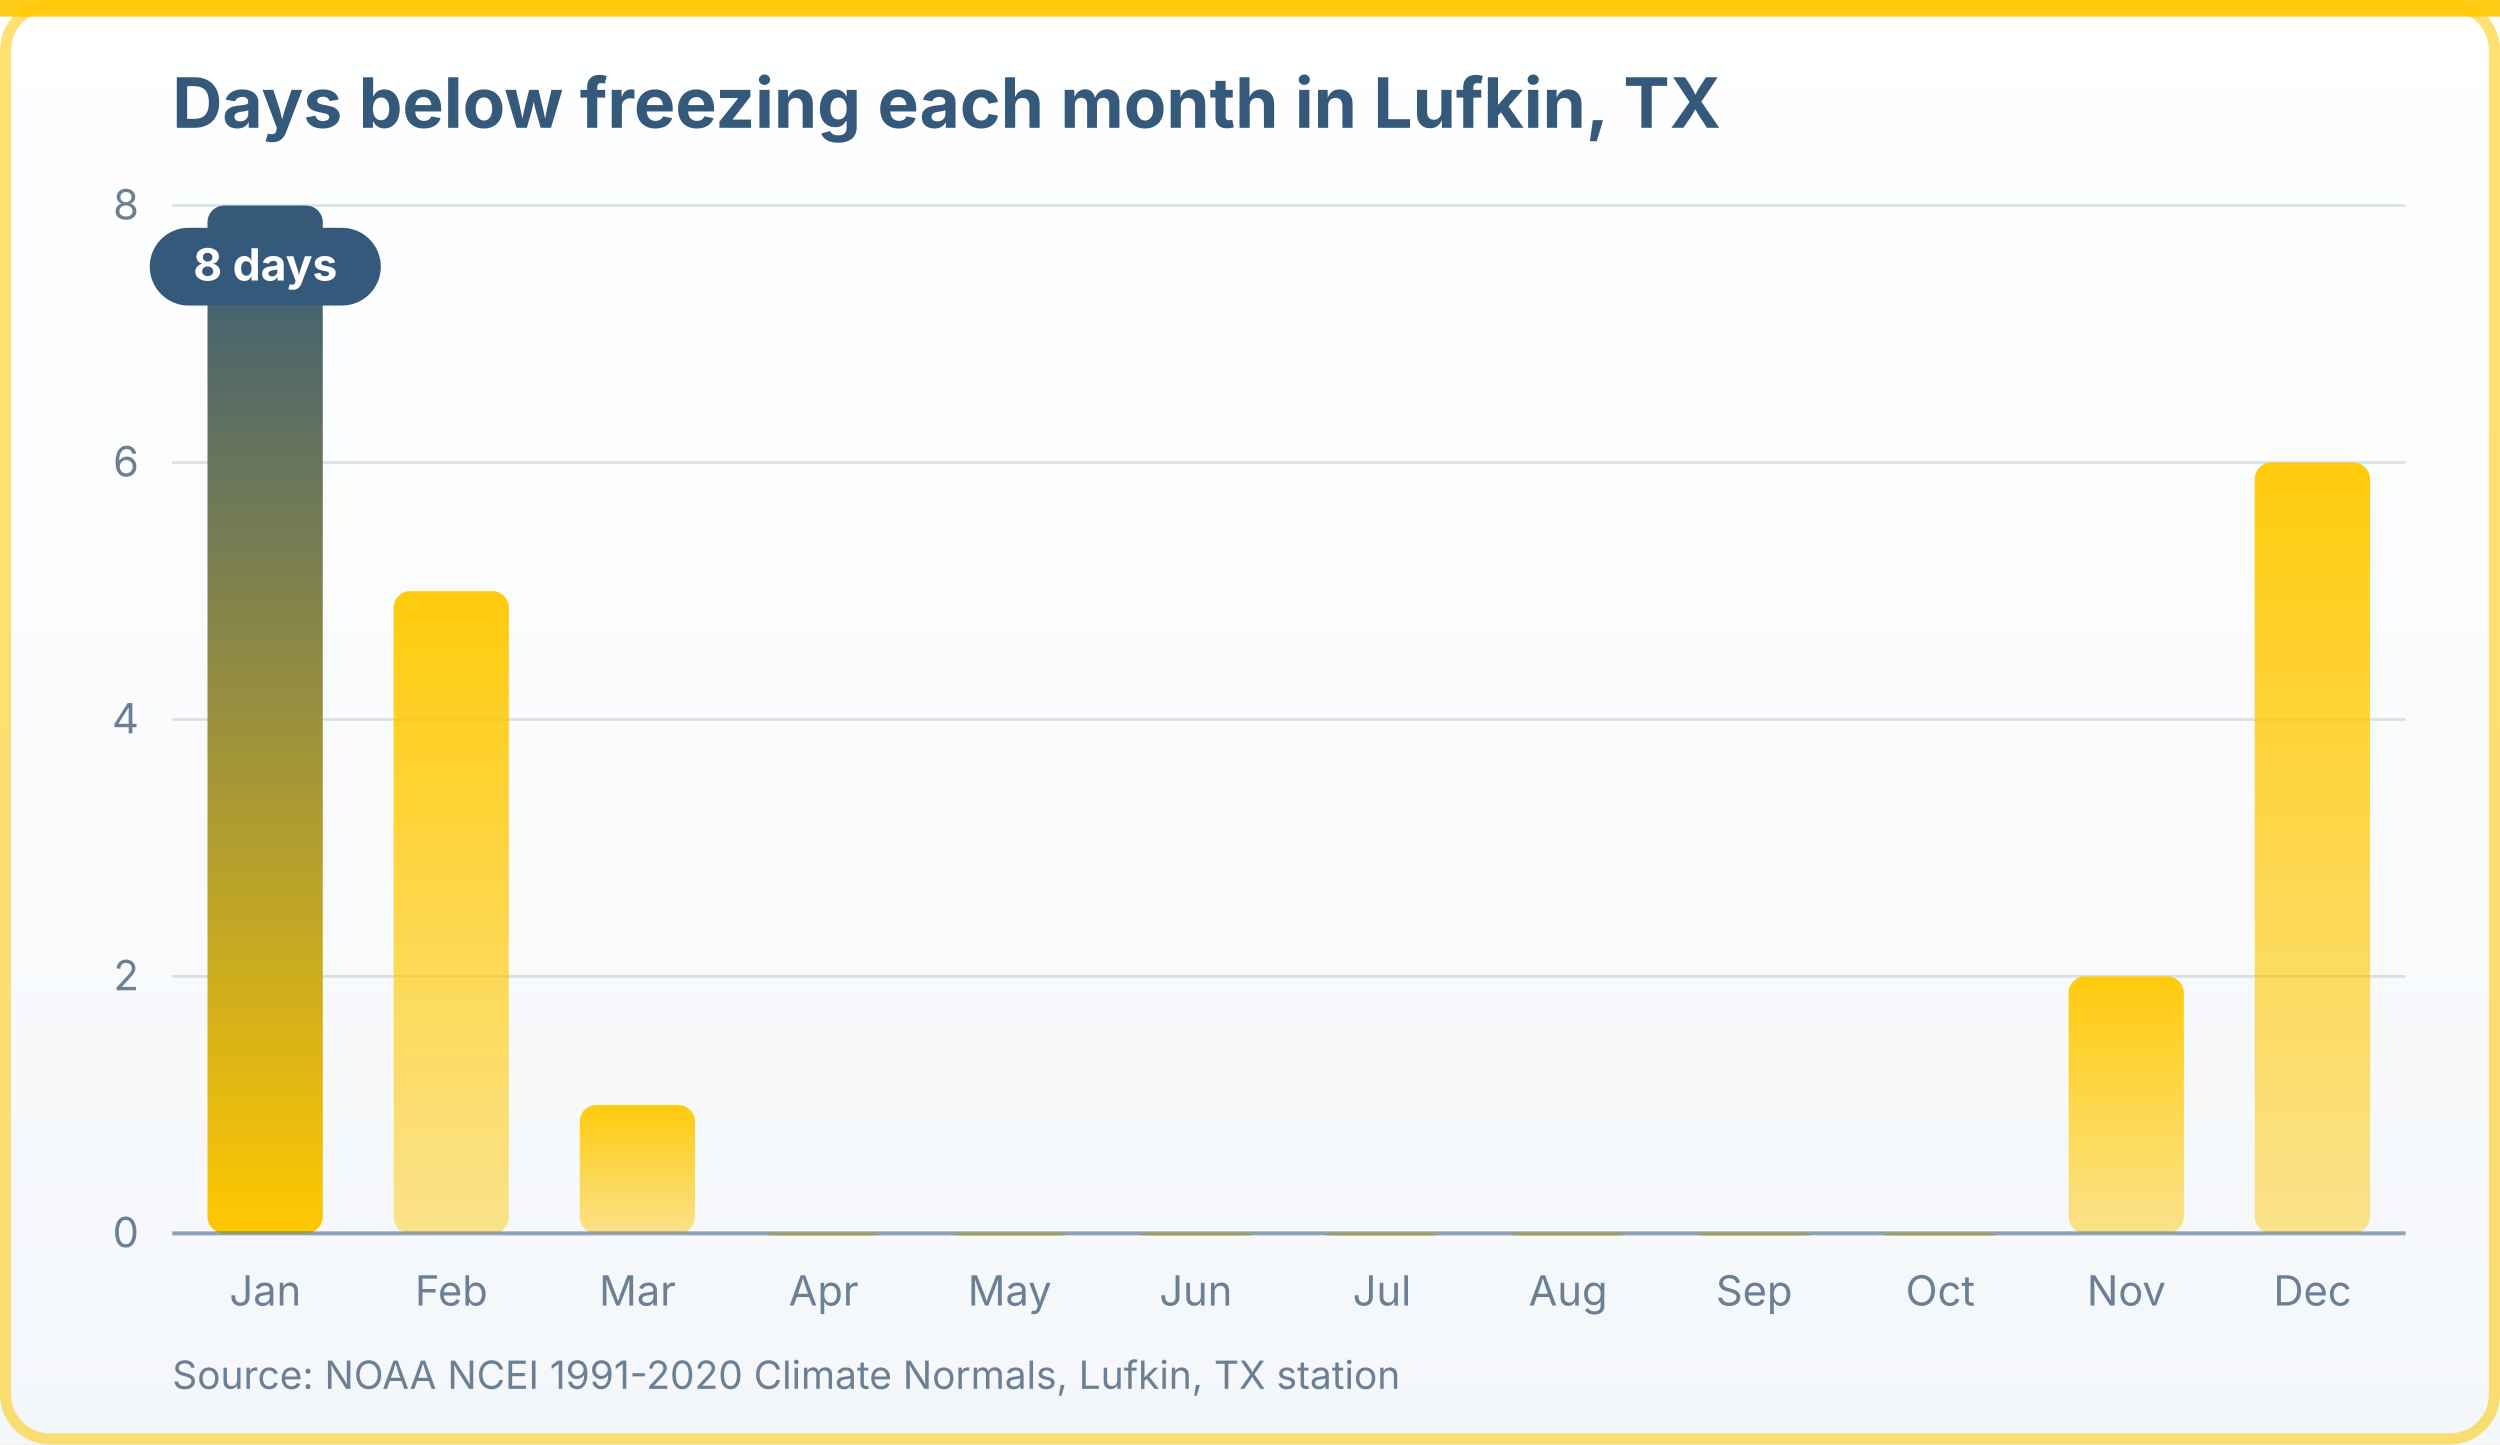
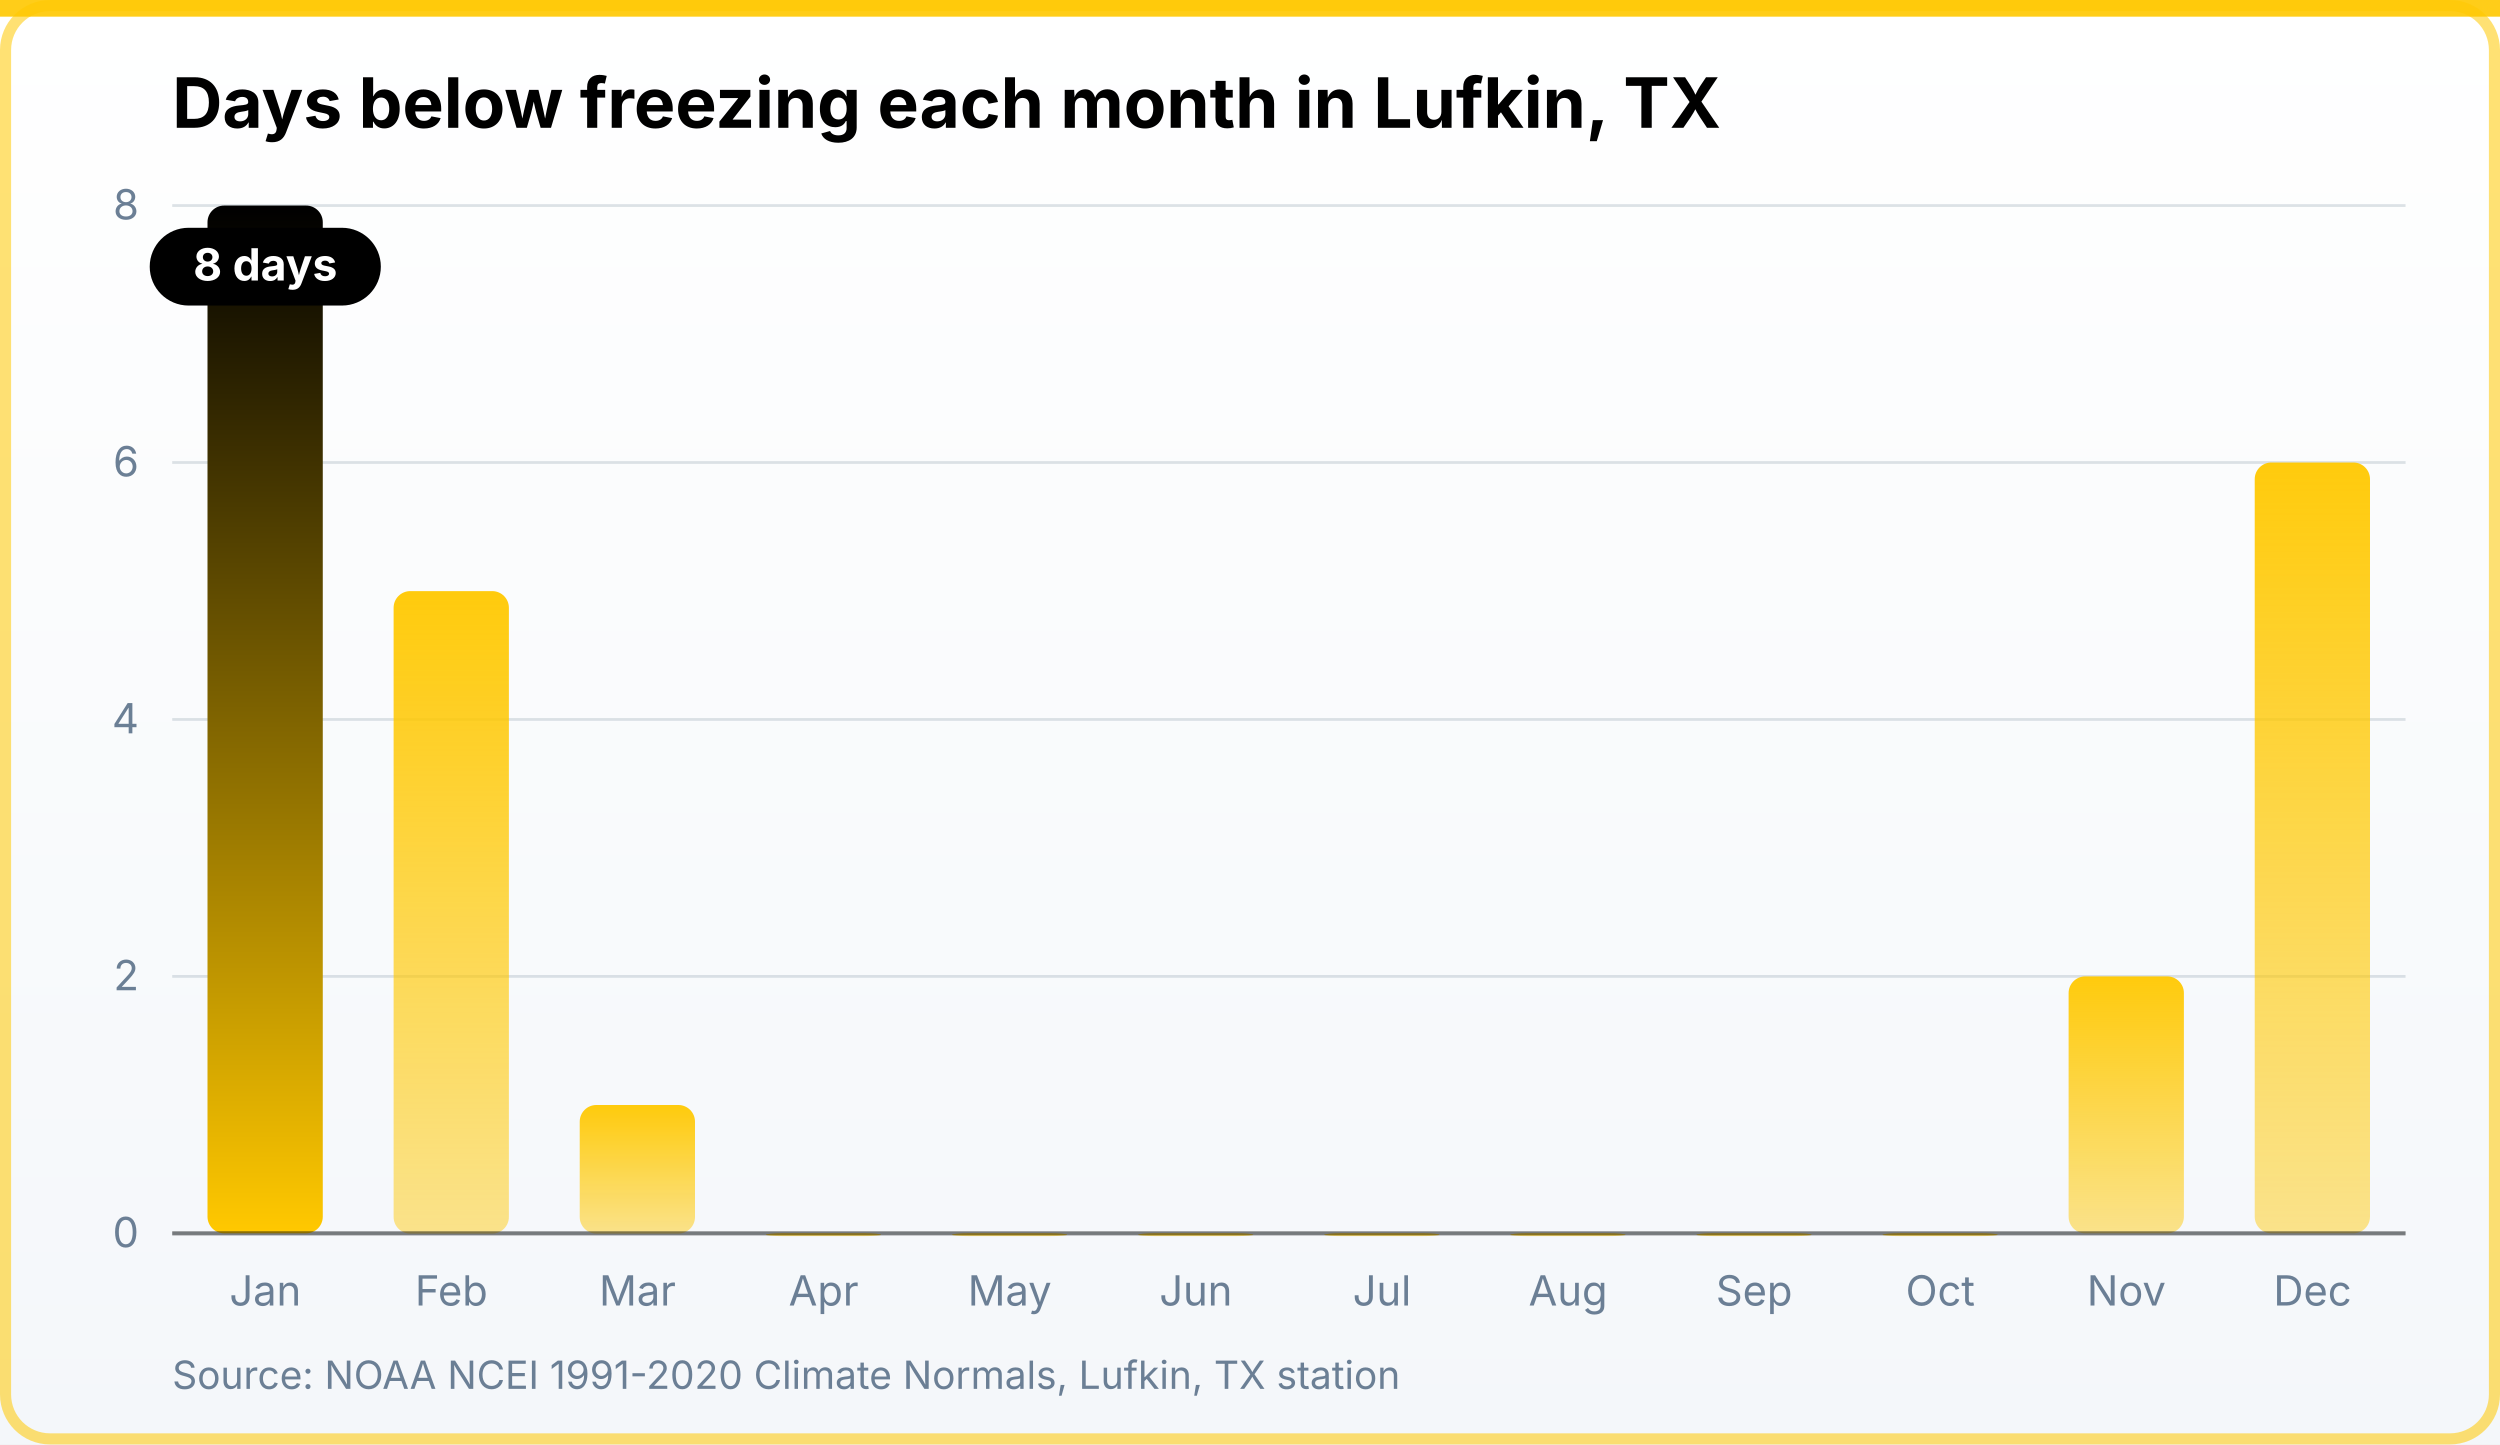
<svg xmlns="http://www.w3.org/2000/svg" viewBox="0 0 900 520" width="900" height="520" role="img">
  <defs>
    <linearGradient id="cbg" x1="0" y1="0" x2="0" y2="1">
      <stop offset="0" stop-color="#ffffff" />
      <stop offset="1" stop-color="#f4f7fa" />
    </linearGradient>
    <linearGradient id="barg" x1="0" y1="0" x2="0" y2="1">
      <stop offset="0" stop-color="#FFC800" stop-opacity=".95" />
      <stop offset="1" stop-color="#FFC800" stop-opacity=".45" />
    </linearGradient>
    <linearGradient id="barp" x1="0" y1="0" x2="0" y2="1">
-       <stop offset="0" stop-color="#35597A" />
+       <stop offset="0" stop-color="#000000" />
      <stop offset="1" stop-color="#FFC800" />
    </linearGradient>
  </defs>
  <rect width="900" height="520" fill="url(#cbg)" />
  <rect x="0" y="0" width="900" height="6" fill="#FFC800" fill-opacity=".9" />
-   <text x="62" y="46" font-family="system-ui,-apple-system,Segoe UI,sans-serif" font-size="25" font-weight="700" fill="#35597A">Days below freezing each month in Lufkin, TX</text>
+   <text x="62" y="46" font-family="system-ui,-apple-system,Segoe UI,sans-serif" font-size="25" font-weight="700" fill="#000000">Days below freezing each month in Lufkin, TX</text>
  <line x1="62" y1="444" x2="866" y2="444" stroke="#6b7f95" stroke-opacity=".22" stroke-width="1" />
  <text x="50" y="449" text-anchor="end" font-family="system-ui,-apple-system,Segoe UI,sans-serif" font-size="15" fill="#6b7f95">0</text>
  <line x1="62" y1="351.5" x2="866" y2="351.5" stroke="#6b7f95" stroke-opacity=".22" stroke-width="1" />
  <text x="50" y="356.5" text-anchor="end" font-family="system-ui,-apple-system,Segoe UI,sans-serif" font-size="15" fill="#6b7f95">2</text>
  <line x1="62" y1="259" x2="866" y2="259" stroke="#6b7f95" stroke-opacity=".22" stroke-width="1" />
  <text x="50" y="264" text-anchor="end" font-family="system-ui,-apple-system,Segoe UI,sans-serif" font-size="15" fill="#6b7f95">4</text>
  <line x1="62" y1="166.5" x2="866" y2="166.5" stroke="#6b7f95" stroke-opacity=".22" stroke-width="1" />
  <text x="50" y="171.5" text-anchor="end" font-family="system-ui,-apple-system,Segoe UI,sans-serif" font-size="15" fill="#6b7f95">6</text>
  <line x1="62" y1="74" x2="866" y2="74" stroke="#6b7f95" stroke-opacity=".22" stroke-width="1" />
  <text x="50" y="79" text-anchor="end" font-family="system-ui,-apple-system,Segoe UI,sans-serif" font-size="15" fill="#6b7f95">8</text>
  <rect x="74.7" y="74" width="41.5" height="370" rx="6" fill="url(#barp)" />
  <text x="95.5" y="470" text-anchor="middle" font-family="system-ui,-apple-system,Segoe UI,sans-serif" font-size="15" fill="#6b7f95">Jan</text>
  <rect x="141.7" y="212.8" width="41.5" height="231.3" rx="6" fill="url(#barg)" />
  <text x="162.5" y="470" text-anchor="middle" font-family="system-ui,-apple-system,Segoe UI,sans-serif" font-size="15" fill="#6b7f95">Feb</text>
  <rect x="208.7" y="397.8" width="41.5" height="46.3" rx="6" fill="url(#barg)" />
  <text x="229.5" y="470" text-anchor="middle" font-family="system-ui,-apple-system,Segoe UI,sans-serif" font-size="15" fill="#6b7f95">Mar</text>
  <rect x="275.7" y="444" width="41.5" height="1" rx="6" fill="url(#barg)" />
  <text x="296.5" y="470" text-anchor="middle" font-family="system-ui,-apple-system,Segoe UI,sans-serif" font-size="15" fill="#6b7f95">Apr</text>
  <rect x="342.7" y="444" width="41.5" height="1" rx="6" fill="url(#barg)" />
  <text x="363.5" y="470" text-anchor="middle" font-family="system-ui,-apple-system,Segoe UI,sans-serif" font-size="15" fill="#6b7f95">May</text>
  <rect x="409.7" y="444" width="41.5" height="1" rx="6" fill="url(#barg)" />
  <text x="430.5" y="470" text-anchor="middle" font-family="system-ui,-apple-system,Segoe UI,sans-serif" font-size="15" fill="#6b7f95">Jun</text>
  <rect x="476.7" y="444" width="41.5" height="1" rx="6" fill="url(#barg)" />
  <text x="497.5" y="470" text-anchor="middle" font-family="system-ui,-apple-system,Segoe UI,sans-serif" font-size="15" fill="#6b7f95">Jul</text>
  <rect x="543.7" y="444" width="41.5" height="1" rx="6" fill="url(#barg)" />
  <text x="564.5" y="470" text-anchor="middle" font-family="system-ui,-apple-system,Segoe UI,sans-serif" font-size="15" fill="#6b7f95">Aug</text>
  <rect x="610.7" y="444" width="41.5" height="1" rx="6" fill="url(#barg)" />
  <text x="631.5" y="470" text-anchor="middle" font-family="system-ui,-apple-system,Segoe UI,sans-serif" font-size="15" fill="#6b7f95">Sep</text>
  <rect x="677.7" y="444" width="41.5" height="1" rx="6" fill="url(#barg)" />
  <text x="698.5" y="470" text-anchor="middle" font-family="system-ui,-apple-system,Segoe UI,sans-serif" font-size="15" fill="#6b7f95">Oct</text>
  <rect x="744.7" y="351.5" width="41.5" height="92.5" rx="6" fill="url(#barg)" />
  <text x="765.5" y="470" text-anchor="middle" font-family="system-ui,-apple-system,Segoe UI,sans-serif" font-size="15" fill="#6b7f95">Nov</text>
  <rect x="811.7" y="166.5" width="41.5" height="277.5" rx="6" fill="url(#barg)" />
  <text x="832.5" y="470" text-anchor="middle" font-family="system-ui,-apple-system,Segoe UI,sans-serif" font-size="15" fill="#6b7f95">Dec</text>
-   <rect x="53.9" y="82" width="83.2" height="28" rx="14" fill="#35597A" />
+   <rect x="53.9" y="82" width="83.2" height="28" rx="14" fill="#000000" />
  <text x="95.5" y="101" text-anchor="middle" font-family="system-ui,-apple-system,Segoe UI,sans-serif" font-size="16" font-weight="700" fill="#ffffff">8 days</text>
-   <line x1="62" y1="444" x2="866" y2="444" stroke="#35597A" stroke-opacity=".45" stroke-width="1.5" />
+   <line x1="62" y1="444" x2="866" y2="444" stroke="#000000" stroke-opacity=".45" stroke-width="1.5" />
  <text x="62" y="500" font-family="system-ui,-apple-system,Segoe UI,sans-serif" font-size="14" fill="#6b7f95">Source: NOAA NCEI 1991-2020 Climate Normals, Lufkin, TX station</text>
  <rect x="2" y="2" width="896" height="516" rx="16" fill="none" stroke="#FFC800" stroke-opacity=".55" stroke-width="4" />
</svg>
